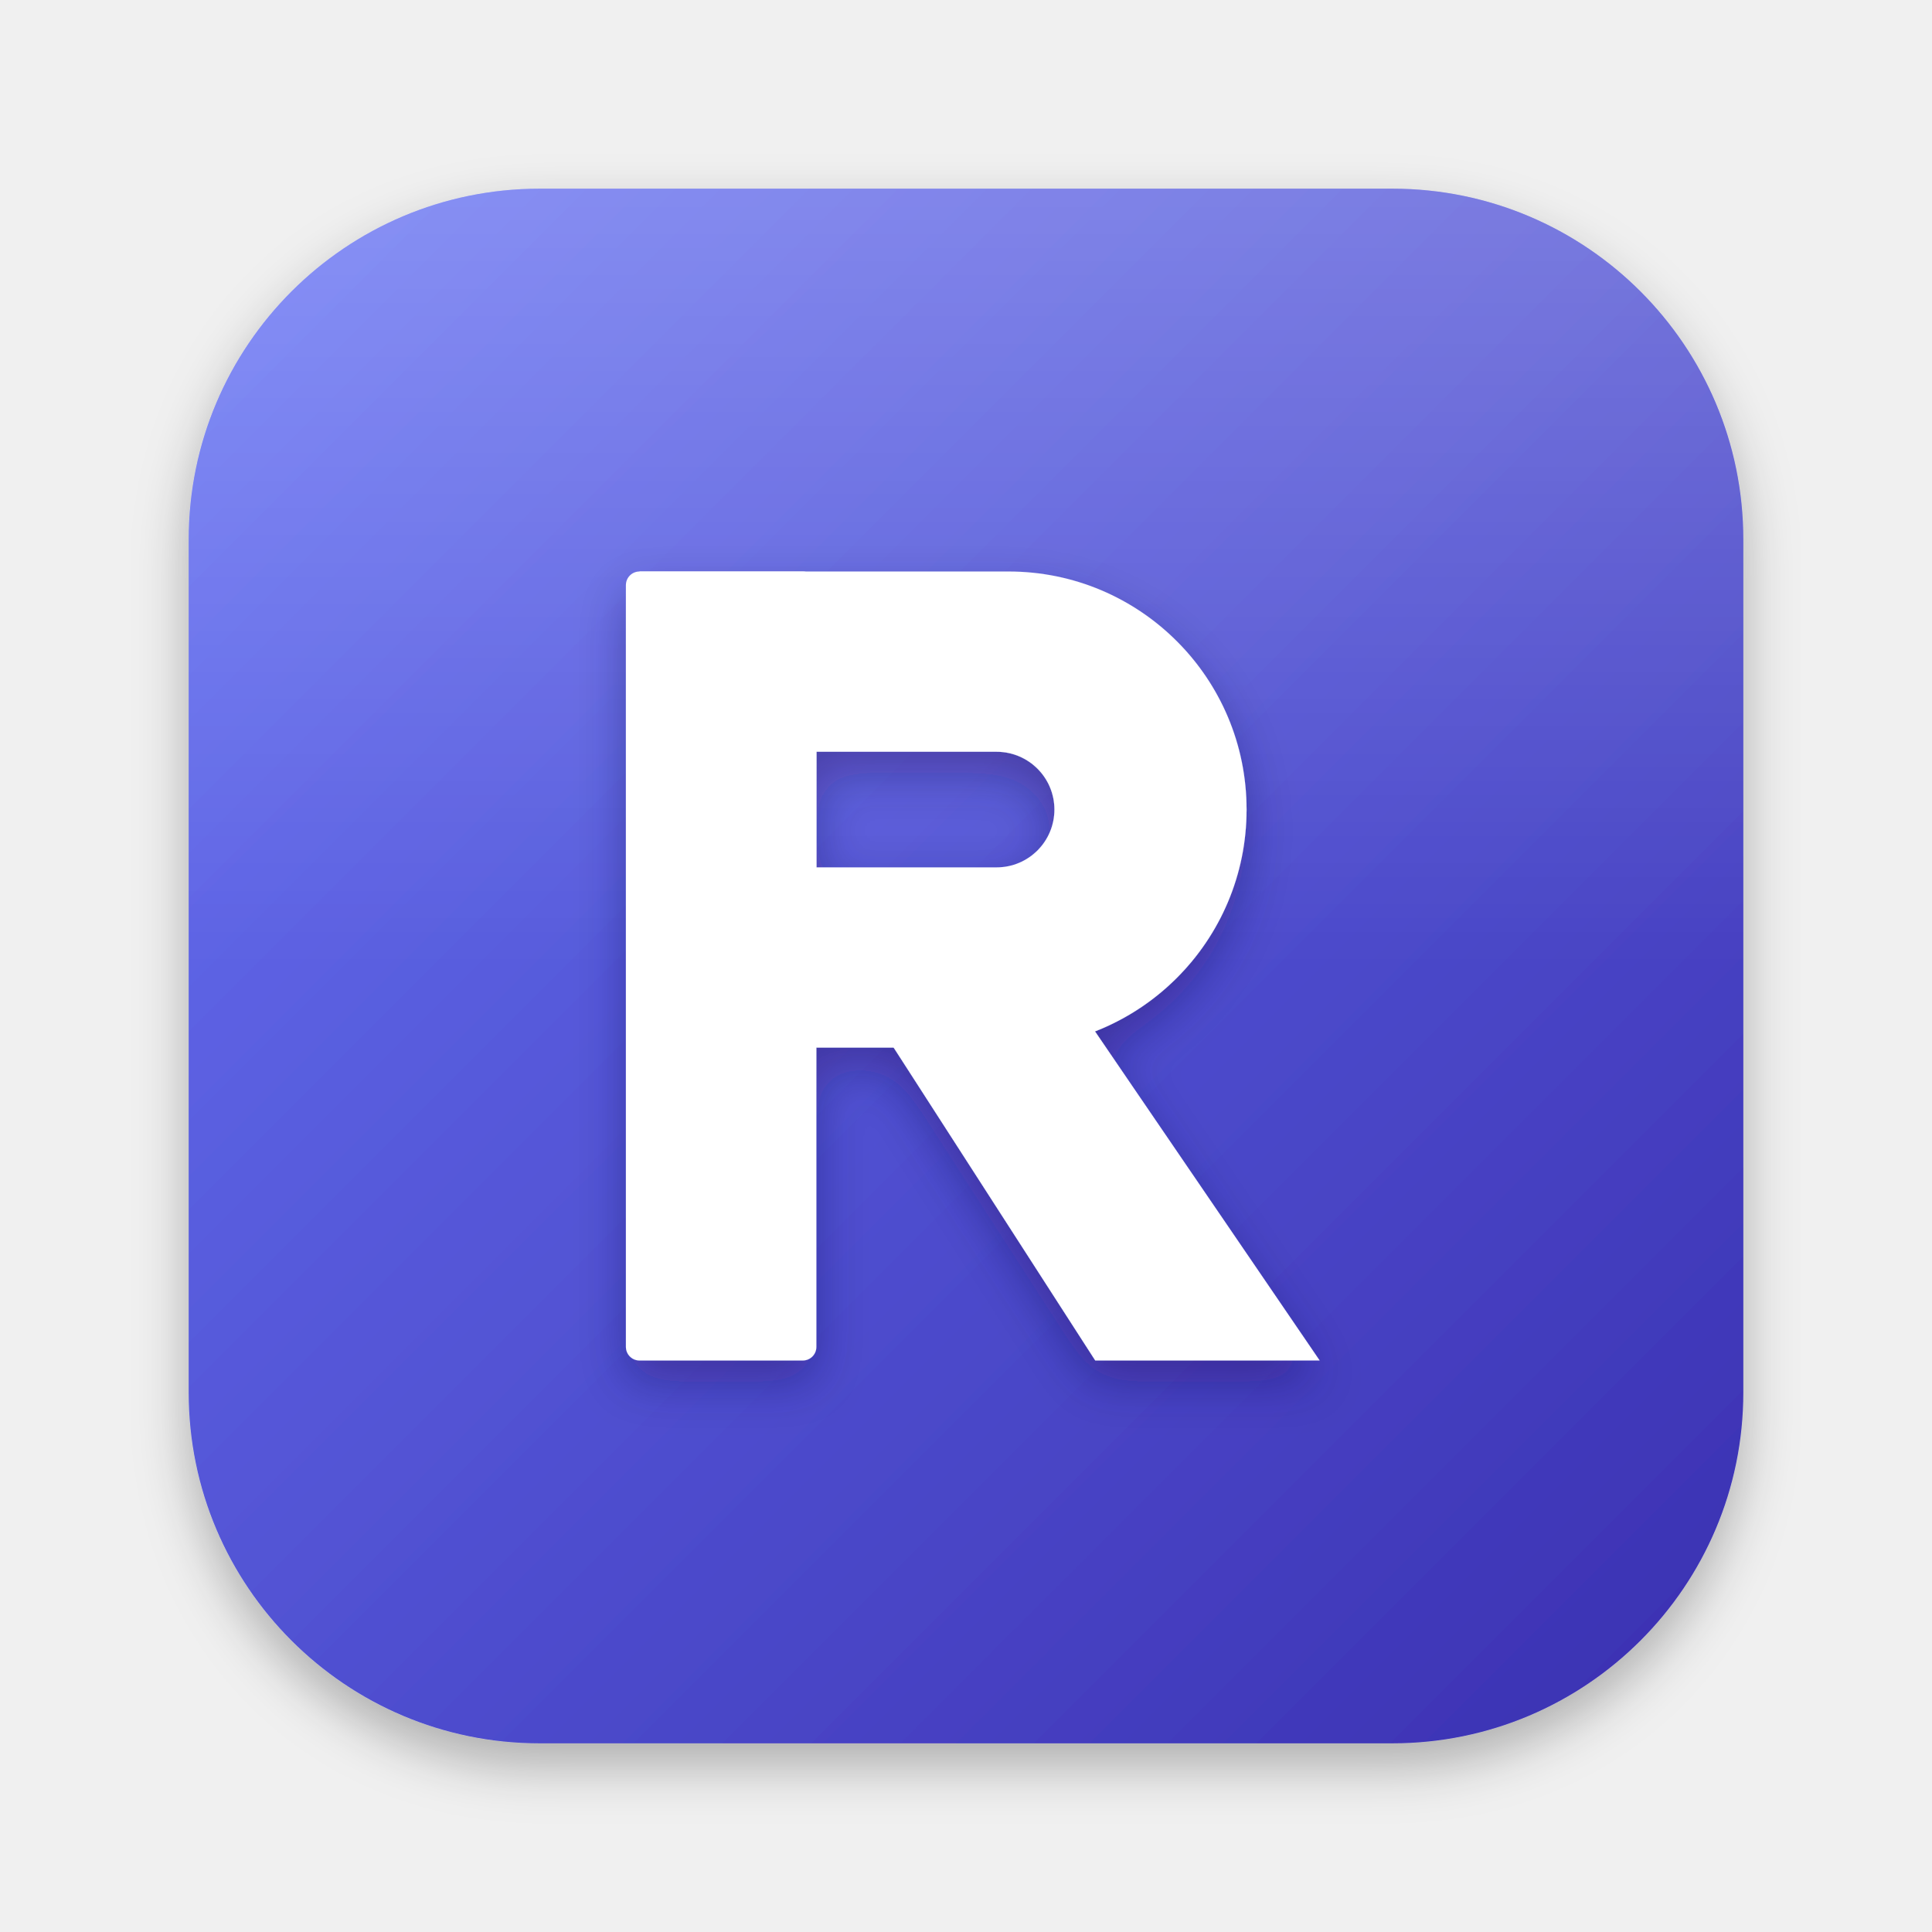
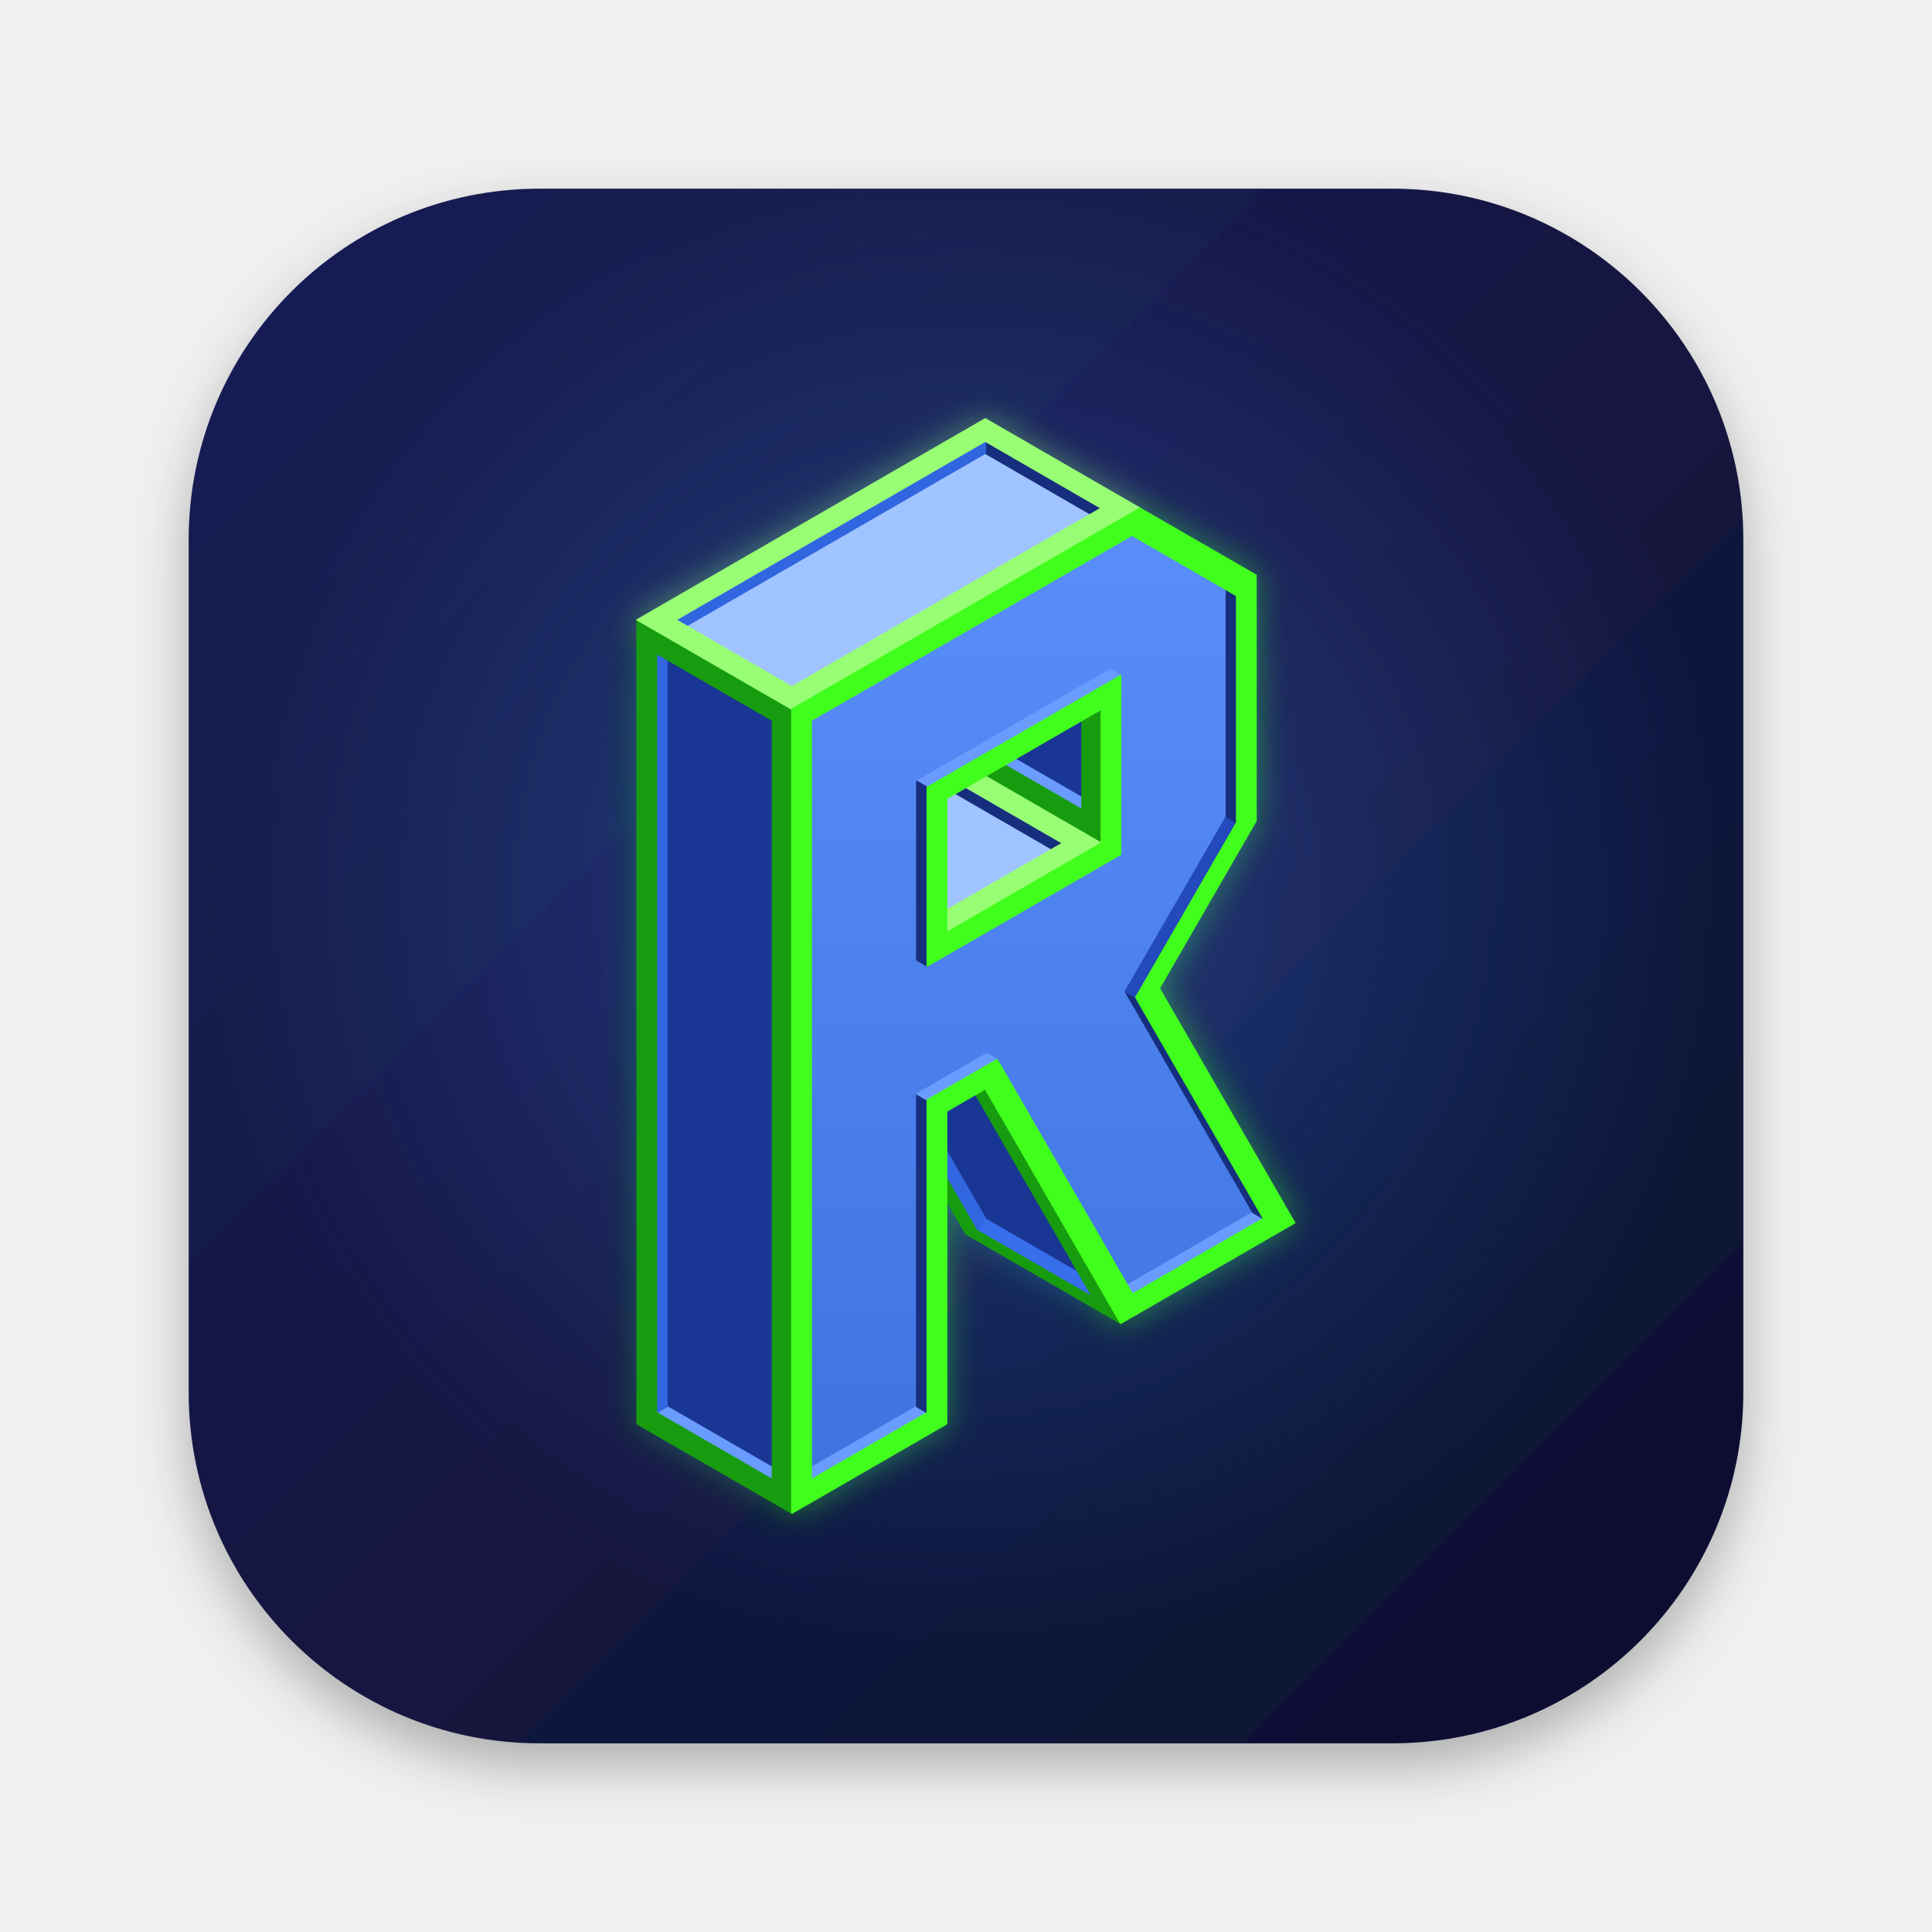
<svg xmlns="http://www.w3.org/2000/svg" width="1024" height="1024" viewBox="0 0 1024 1024">
  <defs>
    <linearGradient id="bg" x1="0" y1="0" x2="1" y2="1">
-       <stop offset="0" stop-color="#6874f5" />
-       <stop offset="1" stop-color="#3a2fb0" />
+       <stop offset="0" stop-color="#1a1f55" />
+       <stop offset="1" stop-color="#0c0f2e" />
    </linearGradient>
-     <linearGradient id="shine" x1="0" y1="0" x2="0" y2="1">
-       <stop offset="0" stop-color="#ffffff" stop-opacity="0.22" />
-       <stop offset="0.5" stop-color="#ffffff" stop-opacity="0" />
+     <radialGradient id="glow" cx="0.5" cy="0.45" r="0.5">
+       <stop offset="0" stop-color="#3b82f6" stop-opacity="0.35" />
+       <stop offset="1" stop-color="#3b82f6" stop-opacity="0" />
+     </radialGradient>
+     <filter id="tileShadow" x="-20%" y="-20%" width="140%" height="140%">
+       <feDropShadow dx="0" dy="12" stdDeviation="14" flood-color="#000" flood-opacity="0.28" />
+     </filter>
+     <filter id="edgeGlow" x="-20%" y="-20%" width="140%" height="140%">
+       <feGaussianBlur stdDeviation="9" />
+     </filter>
+     <linearGradient id="face" gradientUnits="userSpaceOnUse" x1="0" y1="-637" x2="0" y2="0">
+       <stop offset="0" stop-color="#5c90fd" />
+       <stop offset="1" stop-color="#3e72df" />
    </linearGradient>
-     <filter id="glyphShadow" x="-20%" y="-20%" width="140%" height="140%">
-       <feDropShadow dx="0" dy="14" stdDeviation="16" flood-color="#14104a" flood-opacity="0.35" />
-     </filter>
-     <filter id="tileShadow" x="-20%" y="-20%" width="140%" height="140%">
-       <feDropShadow dx="0" dy="12" stdDeviation="14" flood-color="#000000" flood-opacity="0.28" />
-     </filter>
  </defs>
  <g filter="url(#tileShadow)">
    <rect x="100" y="100" width="824" height="824" rx="186" fill="url(#bg)" />
  </g>
-   <rect x="100" y="100" width="824" height="824" rx="186" fill="url(#shine)" />
-   <g transform="translate(100 100) scale(0.8046875)" filter="url(#glyphShadow)">
-     <g transform="translate(512 512) scale(1.12) translate(-540 -512)" fill="#ffffff">
-       <rect x="340" y="280" width="112" height="464" rx="8" />
-       <path fill-rule="evenodd" d="M348 280 H565 A140 140 0 0 1 565 560 H348 Z M452 386 H558 A34 34 0 0 1 558 454 H452 Z" />
-       <path d="M482 536 H606 L748 744 H616 Z" />
-     </g>
+   <rect x="100" y="100" width="824" height="824" rx="186" fill="url(#glow)" />
+   <g transform="translate(419.7 802) scale(0.91052)" filter="url(#edgeGlow)" opacity="0.45">
+     <path d="M111.8,-251L180.5,-132L113,-171L44.2,-290Z" fill-rule="evenodd" fill="#1a3694" stroke="#1a3694" stroke-width="0.8" stroke-linejoin="round" />
+     <path d="M175.1,-125.7L107.5,-164.7L113,-171L180.5,-132Z" fill="#376eec" stroke="#376eec" stroke-width="0.8" stroke-linejoin="round" />
+     <path d="M107.5,-164.7L38.8,-283.8L44.2,-290L113,-171Z" fill="#3265e0" stroke="#3265e0" stroke-width="0.8" stroke-linejoin="round" />
+     <path d="M112.6,-247L191.4,-110.5L101.3,-162.5L22.5,-299ZM106.4,-244.8L175.1,-125.7L107.5,-164.7L38.8,-283.8Z" fill-rule="evenodd" fill="#179c0f" stroke="#179c0f" stroke-width="0.8" stroke-linejoin="round" />
+     <path d="M174.9,-465L174.9,-413L107.4,-452L107.4,-504Z" fill-rule="evenodd" fill="#1a3694" stroke="#1a3694" stroke-width="0.8" stroke-linejoin="round" />
+     <path d="M101.3,-448.5L101.3,-500.5L107.4,-504L107.4,-452Z" fill="#3265e0" stroke="#3265e0" stroke-width="0.8" stroke-linejoin="round" />
+     <path d="M168.9,-409.5L101.3,-448.5L107.4,-452L174.9,-413Z" fill="#699cfe" stroke="#699cfe" stroke-width="0.8" stroke-linejoin="round" />
+     <path d="M180.1,-468L180.1,-390L90.1,-442L90.1,-520ZM168.9,-461.5L168.9,-409.5L101.3,-448.5L101.3,-500.5Z" fill-rule="evenodd" fill="#179c0f" stroke="#179c0f" stroke-width="0.8" stroke-linejoin="round" />
+     <path d="M157.6,-383L90.1,-344L22.5,-383L90.1,-422Z" fill-rule="evenodd" fill="#a0c4ff" stroke="#a0c4ff" stroke-width="0.8" stroke-linejoin="round" />
+     <path d="M22.5,-390L90.1,-429L90.1,-422L22.5,-383Z" fill="#3265e0" stroke="#3265e0" stroke-width="0.8" stroke-linejoin="round" />
+     <path d="M90.1,-429L157.6,-390L157.6,-383L90.1,-422Z" fill="#162e7e" stroke="#162e7e" stroke-width="0.8" stroke-linejoin="round" />
+     <path d="M180.1,-390L90.1,-338L0,-390L90.1,-442ZM157.6,-390L90.1,-351L22.5,-390L90.1,-429Z" fill-rule="evenodd" fill="#98ff75" stroke="#98ff75" stroke-width="0.8" stroke-linejoin="round" />
+     <path d="M-5.2,-465L-5.2,-23L-72.7,-62L-72.7,-504Z" fill-rule="evenodd" fill="#1a3694" stroke="#1a3694" stroke-width="0.8" stroke-linejoin="round" />
+     <path d="M-11.3,-19.5L-78.8,-58.5L-72.7,-62L-5.2,-23Z" fill="#699cfe" stroke="#699cfe" stroke-width="0.8" stroke-linejoin="round" />
+     <path d="M-78.8,-58.5L-78.8,-500.5L-72.7,-504L-72.7,-62Z" fill="#3265e0" stroke="#3265e0" stroke-width="0.8" stroke-linejoin="round" />
+     <path d="M0,-468L0,0L-90.1,-52L-90.1,-520ZM-11.3,-461.5L-11.3,-19.5L-78.8,-58.5L-78.8,-500.5Z" fill-rule="evenodd" fill="#179c0f" stroke="#179c0f" stroke-width="0.8" stroke-linejoin="round" />
+     <path d="M180.1,-578L0,-474L-67.5,-513L112.6,-617Z" fill-rule="evenodd" fill="#a0c4ff" stroke="#a0c4ff" stroke-width="0.8" stroke-linejoin="round" />
+     <path d="M112.6,-624L180.1,-585L180.1,-578L112.6,-617Z" fill="#162e7e" stroke="#162e7e" stroke-width="0.8" stroke-linejoin="round" />
+     <path d="M-67.5,-520L112.6,-624L112.6,-617L-67.5,-513Z" fill="#3265e0" stroke="#3265e0" stroke-width="0.8" stroke-linejoin="round" />
+     <path d="M202.6,-585L0,-468L-90.1,-520L112.6,-637ZM180.1,-585L0,-481L-67.5,-520L112.6,-624Z" fill-rule="evenodd" fill="#98ff75" stroke="#98ff75" stroke-width="0.8" stroke-linejoin="round" />
+     <path d="M5.2,-23L72.7,-62L72.7,-244L113.5,-267.5L192.3,-131L268.4,-175L194.1,-303.7L252.9,-405.4L252.9,-537.6L191.9,-572.8L5.2,-465ZM72.7,-322L72.7,-426L185.3,-491L185.3,-387Z" fill-rule="evenodd" fill="url(#face)" stroke="url(#face)" stroke-width="0.8" stroke-linejoin="round" />
+     <path d="M198.3,-127.5L274.5,-171.5L268.4,-175L192.3,-131Z" fill="#699cfe" stroke="#699cfe" stroke-width="0.8" stroke-linejoin="round" />
+     <path d="M274.5,-171.5L200.2,-300.2L194.1,-303.7L268.4,-175Z" fill="#162e7e" stroke="#162e7e" stroke-width="0.8" stroke-linejoin="round" />
+     <path d="M200.2,-300.2L258.9,-401.9L252.9,-405.4L194.1,-303.7Z" fill="#2349bc" stroke="#2349bc" stroke-width="0.8" stroke-linejoin="round" />
+     <path d="M11.3,-19.5L78.8,-58.5L72.7,-62L5.2,-23Z" fill="#699cfe" stroke="#699cfe" stroke-width="0.8" stroke-linejoin="round" />
+     <path d="M78.8,-58.5L78.8,-240.5L72.7,-244L72.7,-62Z" fill="#162e7e" stroke="#162e7e" stroke-width="0.8" stroke-linejoin="round" />
+     <path d="M258.9,-401.9L258.9,-534.1L252.9,-537.6L252.9,-405.4Z" fill="#162e7e" stroke="#162e7e" stroke-width="0.8" stroke-linejoin="round" />
+     <path d="M78.8,-240.5L119.5,-264L113.5,-267.5L72.7,-244Z" fill="#699cfe" stroke="#699cfe" stroke-width="0.8" stroke-linejoin="round" />
+     <path d="M78.8,-422.5L191.4,-487.5L185.3,-491L72.7,-426Z" fill="#699cfe" stroke="#699cfe" stroke-width="0.8" stroke-linejoin="round" />
+     <path d="M78.8,-318.5L78.8,-422.5L72.7,-426L72.7,-322Z" fill="#162e7e" stroke="#162e7e" stroke-width="0.8" stroke-linejoin="round" />
+     <path d="M0,0L90.1,-52L90.1,-234L112.6,-247L191.4,-110.5L292.7,-169L213.9,-305.5L270.2,-403L270.2,-546L202.6,-585L0,-468ZM90.1,-338L90.1,-416L180.1,-468L180.1,-390ZM11.3,-19.5L78.8,-58.5L78.8,-240.5L119.5,-264L198.3,-127.5L274.5,-171.5L200.2,-300.2L258.9,-401.9L258.9,-534.1L198,-569.3L11.3,-461.5ZM78.8,-318.5L78.8,-422.5L191.4,-487.5L191.4,-383.5Z" fill-rule="evenodd" fill="#41ff1c" stroke="#41ff1c" stroke-width="0.8" stroke-linejoin="round" />
+   </g>
+   <g transform="translate(419.7 802) scale(0.91052)">
+     <path d="M111.8,-251L180.5,-132L113,-171L44.2,-290Z" fill-rule="evenodd" fill="#1a3694" stroke="#1a3694" stroke-width="0.8" stroke-linejoin="round" />
+     <path d="M175.1,-125.7L107.5,-164.7L113,-171L180.5,-132Z" fill="#376eec" stroke="#376eec" stroke-width="0.8" stroke-linejoin="round" />
+     <path d="M107.5,-164.7L38.8,-283.8L44.2,-290L113,-171Z" fill="#3265e0" stroke="#3265e0" stroke-width="0.8" stroke-linejoin="round" />
+     <path d="M112.6,-247L191.4,-110.5L101.3,-162.5L22.5,-299ZM106.4,-244.8L175.1,-125.7L107.5,-164.7L38.8,-283.8Z" fill-rule="evenodd" fill="#179c0f" stroke="#179c0f" stroke-width="0.8" stroke-linejoin="round" />
+     <path d="M174.9,-465L174.9,-413L107.4,-452L107.4,-504Z" fill-rule="evenodd" fill="#1a3694" stroke="#1a3694" stroke-width="0.8" stroke-linejoin="round" />
+     <path d="M101.3,-448.5L101.3,-500.5L107.4,-504L107.4,-452Z" fill="#3265e0" stroke="#3265e0" stroke-width="0.8" stroke-linejoin="round" />
+     <path d="M168.9,-409.5L101.3,-448.5L107.4,-452L174.9,-413Z" fill="#699cfe" stroke="#699cfe" stroke-width="0.8" stroke-linejoin="round" />
+     <path d="M180.1,-468L180.1,-390L90.1,-442L90.1,-520ZM168.9,-461.5L168.9,-409.5L101.3,-448.5L101.3,-500.5Z" fill-rule="evenodd" fill="#179c0f" stroke="#179c0f" stroke-width="0.8" stroke-linejoin="round" />
+     <path d="M157.6,-383L90.1,-344L22.5,-383L90.1,-422Z" fill-rule="evenodd" fill="#a0c4ff" stroke="#a0c4ff" stroke-width="0.8" stroke-linejoin="round" />
+     <path d="M22.5,-390L90.1,-429L90.1,-422L22.5,-383Z" fill="#3265e0" stroke="#3265e0" stroke-width="0.8" stroke-linejoin="round" />
+     <path d="M90.1,-429L157.6,-390L157.6,-383L90.1,-422Z" fill="#162e7e" stroke="#162e7e" stroke-width="0.8" stroke-linejoin="round" />
+     <path d="M180.1,-390L90.1,-338L0,-390L90.1,-442ZM157.6,-390L90.1,-351L22.5,-390L90.1,-429Z" fill-rule="evenodd" fill="#98ff75" stroke="#98ff75" stroke-width="0.8" stroke-linejoin="round" />
+     <path d="M-5.2,-465L-5.2,-23L-72.7,-62L-72.7,-504Z" fill-rule="evenodd" fill="#1a3694" stroke="#1a3694" stroke-width="0.8" stroke-linejoin="round" />
+     <path d="M-11.3,-19.5L-78.8,-58.5L-72.7,-62L-5.2,-23Z" fill="#699cfe" stroke="#699cfe" stroke-width="0.8" stroke-linejoin="round" />
+     <path d="M-78.8,-58.5L-78.8,-500.5L-72.7,-504L-72.7,-62Z" fill="#3265e0" stroke="#3265e0" stroke-width="0.8" stroke-linejoin="round" />
+     <path d="M0,-468L0,0L-90.1,-52L-90.1,-520ZM-11.3,-461.5L-11.3,-19.5L-78.8,-58.5L-78.8,-500.5Z" fill-rule="evenodd" fill="#179c0f" stroke="#179c0f" stroke-width="0.8" stroke-linejoin="round" />
+     <path d="M180.1,-578L0,-474L-67.5,-513L112.6,-617Z" fill-rule="evenodd" fill="#a0c4ff" stroke="#a0c4ff" stroke-width="0.8" stroke-linejoin="round" />
+     <path d="M112.6,-624L180.1,-585L180.1,-578L112.6,-617Z" fill="#162e7e" stroke="#162e7e" stroke-width="0.8" stroke-linejoin="round" />
+     <path d="M-67.5,-520L112.6,-624L112.6,-617L-67.5,-513Z" fill="#3265e0" stroke="#3265e0" stroke-width="0.8" stroke-linejoin="round" />
+     <path d="M202.6,-585L0,-468L-90.1,-520L112.6,-637ZM180.1,-585L0,-481L-67.5,-520L112.6,-624Z" fill-rule="evenodd" fill="#98ff75" stroke="#98ff75" stroke-width="0.8" stroke-linejoin="round" />
+     <path d="M5.2,-23L72.7,-62L72.7,-244L113.5,-267.5L192.3,-131L268.4,-175L194.1,-303.7L252.9,-405.4L252.9,-537.6L191.9,-572.8L5.2,-465ZM72.7,-322L72.7,-426L185.3,-491L185.3,-387Z" fill-rule="evenodd" fill="url(#face)" stroke="url(#face)" stroke-width="0.8" stroke-linejoin="round" />
+     <path d="M198.3,-127.5L274.5,-171.5L268.4,-175L192.3,-131Z" fill="#699cfe" stroke="#699cfe" stroke-width="0.8" stroke-linejoin="round" />
+     <path d="M274.5,-171.5L200.2,-300.2L194.1,-303.7L268.4,-175Z" fill="#162e7e" stroke="#162e7e" stroke-width="0.8" stroke-linejoin="round" />
+     <path d="M200.2,-300.2L258.9,-401.9L252.9,-405.4L194.1,-303.7Z" fill="#2349bc" stroke="#2349bc" stroke-width="0.8" stroke-linejoin="round" />
+     <path d="M11.3,-19.5L78.8,-58.5L72.7,-62L5.2,-23Z" fill="#699cfe" stroke="#699cfe" stroke-width="0.8" stroke-linejoin="round" />
+     <path d="M78.8,-58.5L78.8,-240.5L72.7,-244L72.7,-62Z" fill="#162e7e" stroke="#162e7e" stroke-width="0.8" stroke-linejoin="round" />
+     <path d="M258.9,-401.9L258.9,-534.1L252.9,-537.6L252.9,-405.4Z" fill="#162e7e" stroke="#162e7e" stroke-width="0.8" stroke-linejoin="round" />
+     <path d="M78.8,-240.5L119.5,-264L113.5,-267.5L72.7,-244Z" fill="#699cfe" stroke="#699cfe" stroke-width="0.8" stroke-linejoin="round" />
+     <path d="M78.8,-422.5L191.4,-487.5L185.3,-491L72.7,-426Z" fill="#699cfe" stroke="#699cfe" stroke-width="0.8" stroke-linejoin="round" />
+     <path d="M78.8,-318.5L78.8,-422.5L72.7,-426L72.7,-322Z" fill="#162e7e" stroke="#162e7e" stroke-width="0.8" stroke-linejoin="round" />
+     <path d="M0,0L90.1,-52L90.1,-234L112.6,-247L191.4,-110.5L292.7,-169L213.9,-305.5L270.2,-403L270.2,-546L202.6,-585L0,-468ZM90.1,-338L90.1,-416L180.1,-468L180.1,-390ZM11.3,-19.5L78.8,-58.5L78.8,-240.5L119.5,-264L198.3,-127.5L274.5,-171.5L200.2,-300.2L258.9,-401.9L258.9,-534.1L198,-569.3L11.3,-461.5ZM78.8,-318.5L78.8,-422.5L191.4,-487.5L191.4,-383.5Z" fill-rule="evenodd" fill="#41ff1c" stroke="#41ff1c" stroke-width="0.8" stroke-linejoin="round" />
  </g>
</svg>
